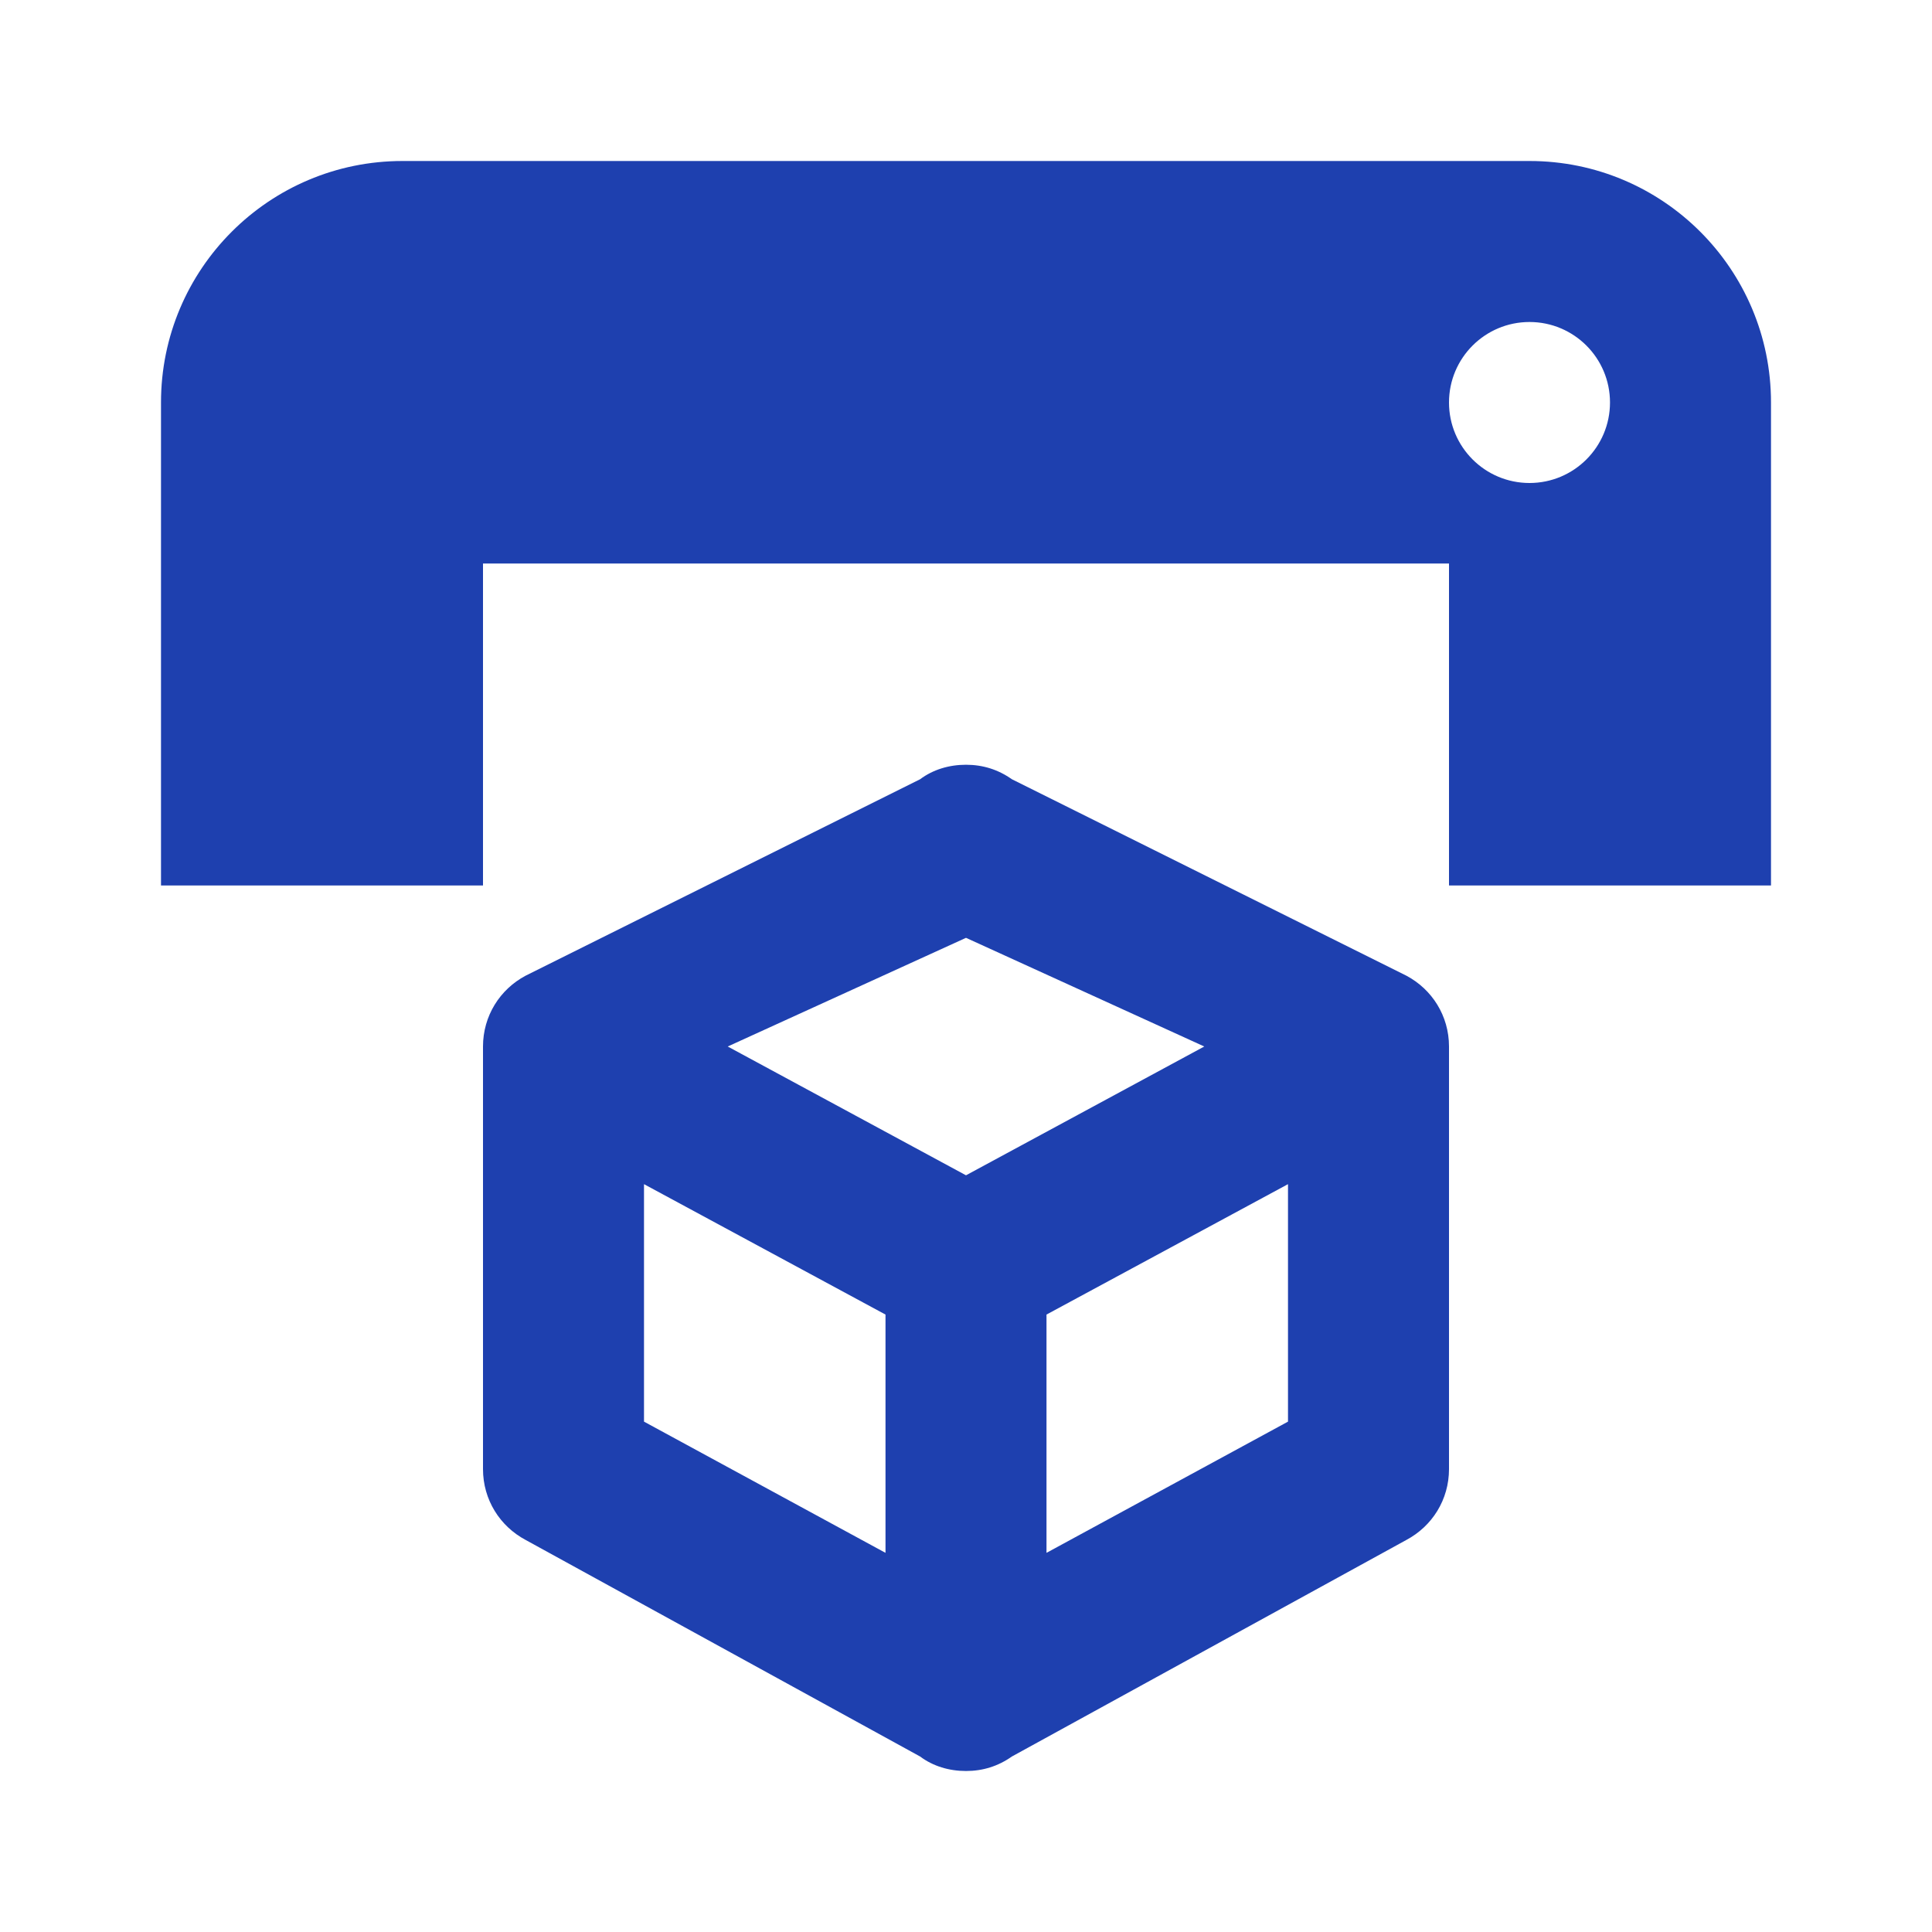
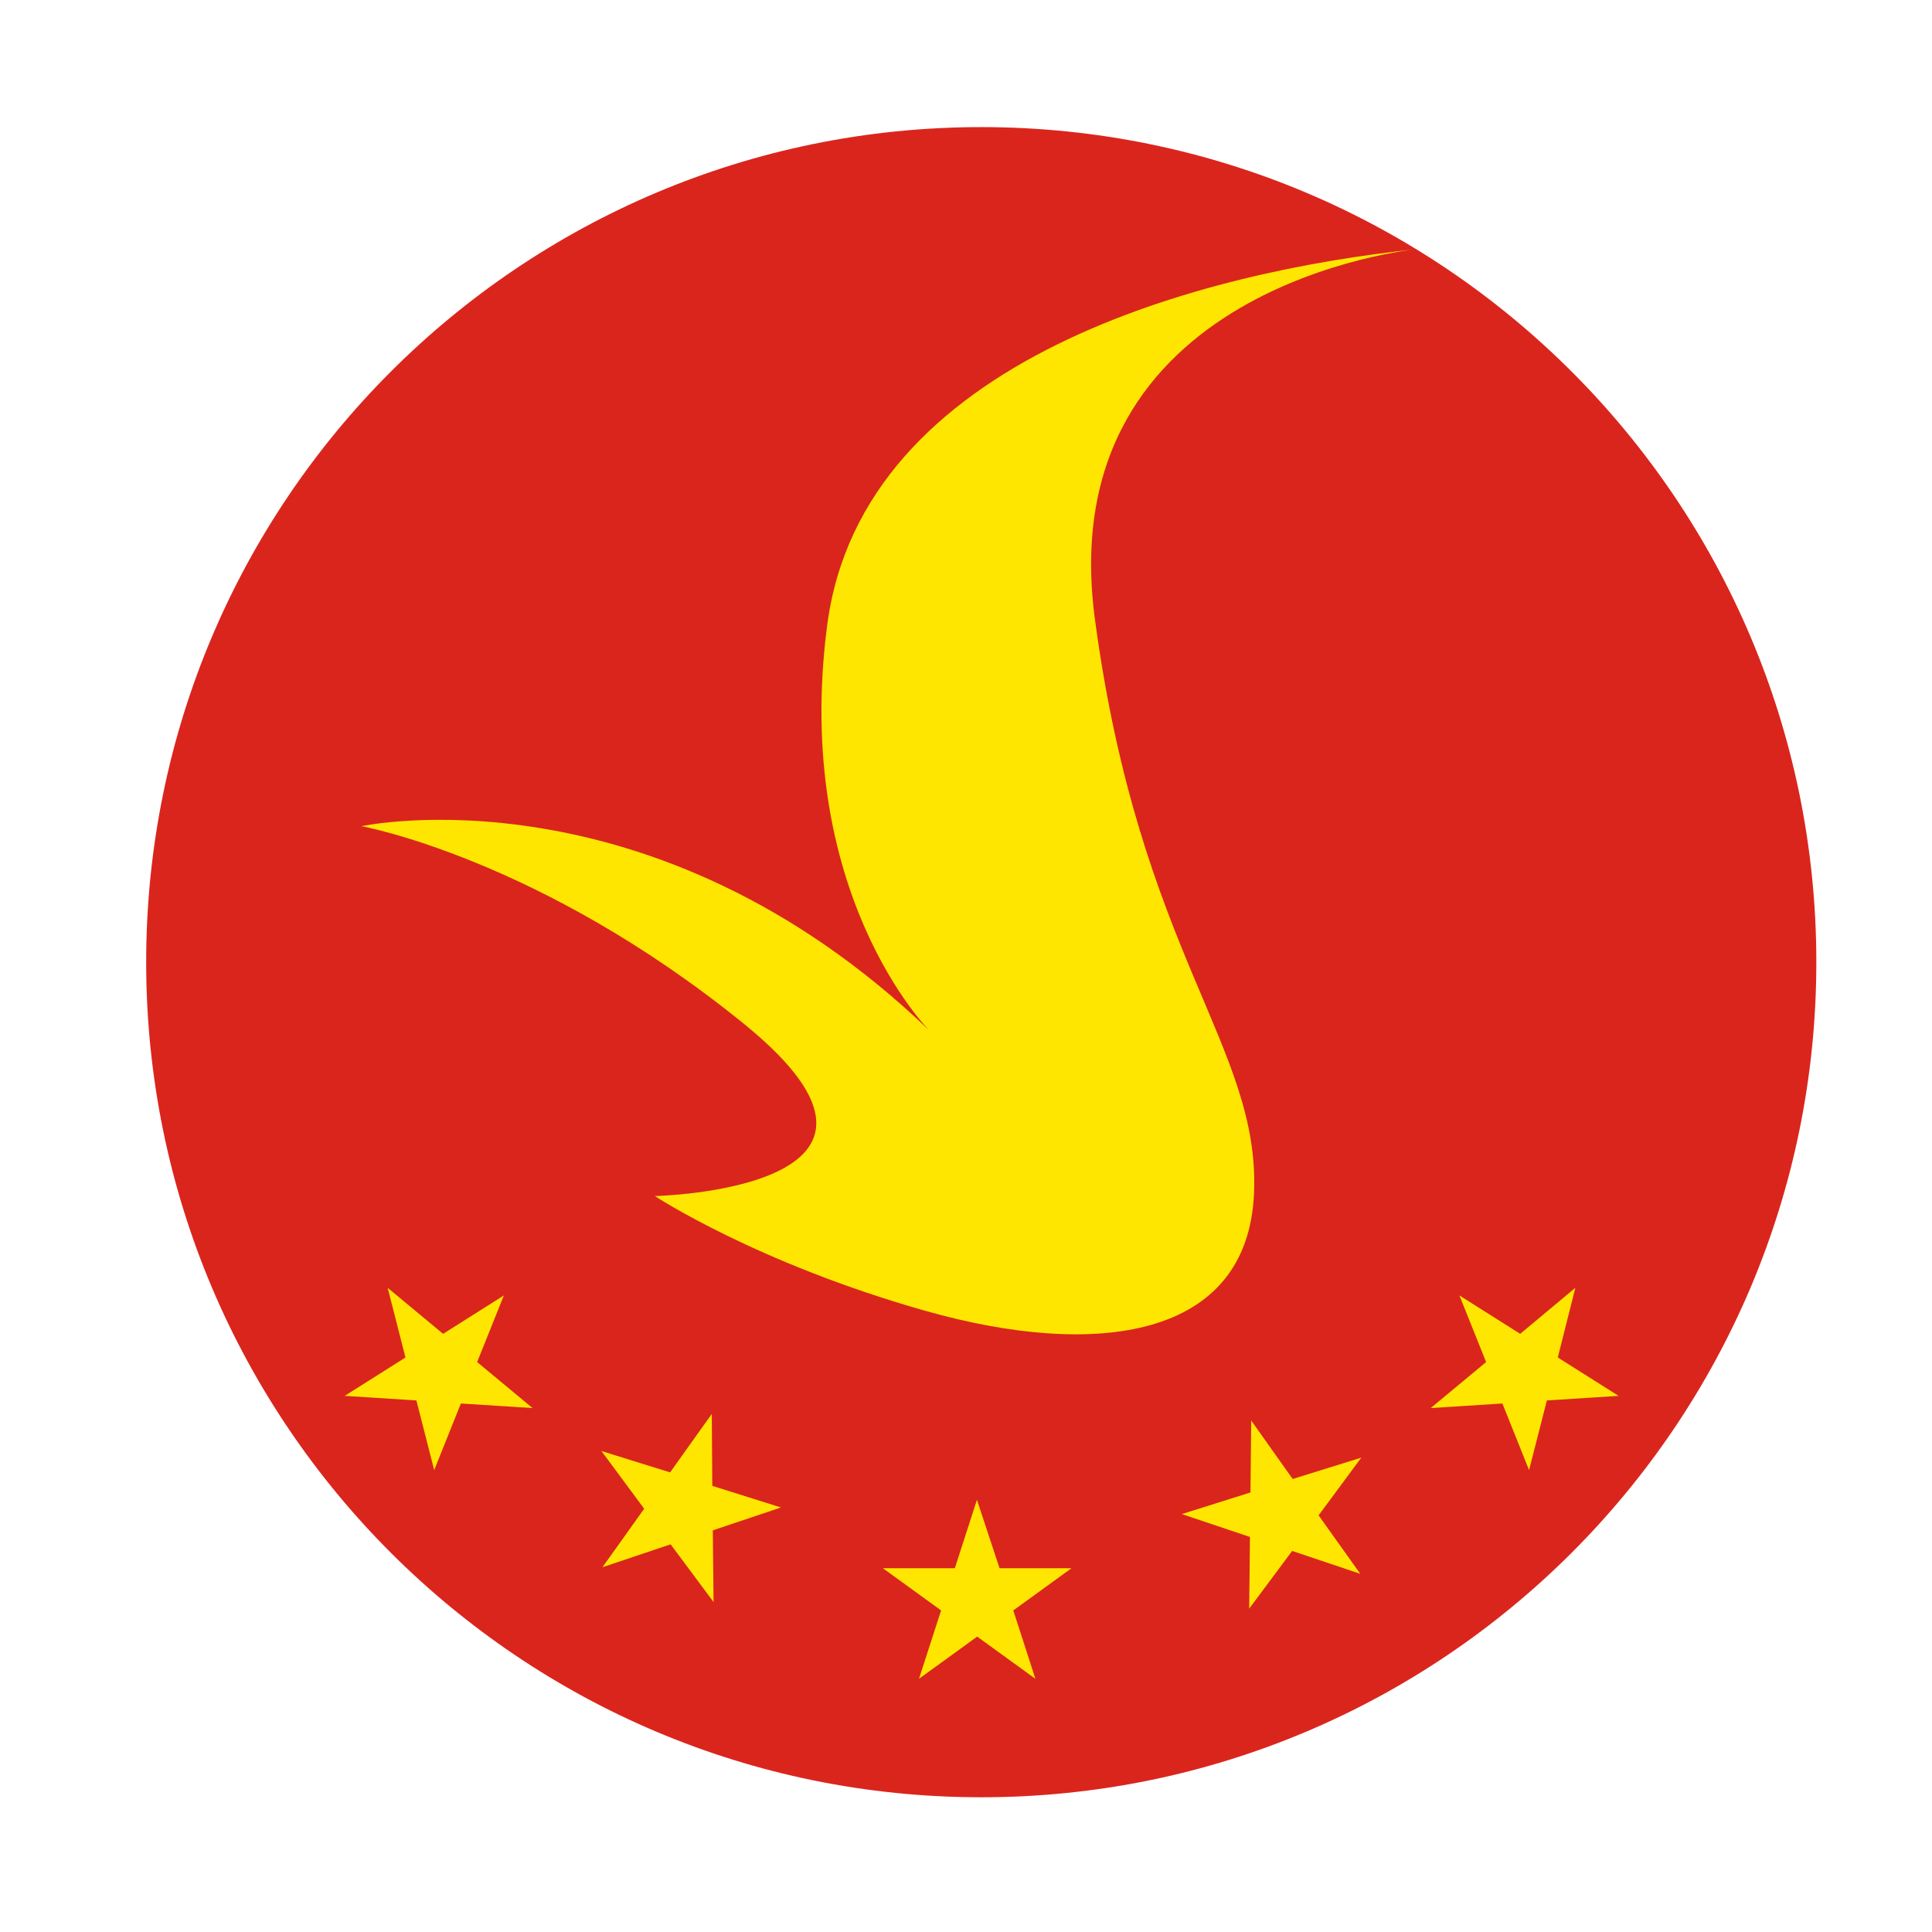
- <svg xmlns="http://www.w3.org/2000/svg" viewBox="0 0 24 24">
-   <path fill="#1e40af" d="M19,6A1,1 0 0,0 20,5A1,1 0 0,0 19,4A1,1 0 0,0 18,5A1,1 0 0,0 19,6M19,2A3,3 0 0,1 22,5V11H18V7H6V11H2V5A3,3 0 0,1 5,2H19M18,18.25C18,18.63 17.79,18.96 17.47,19.13L12.57,21.82C12.4,21.94 12.21,22 12,22C11.79,22 11.59,21.94 11.43,21.82L6.53,19.13C6.21,18.96 6,18.63 6,18.25V13C6,12.62 6.21,12.29 6.53,12.12L11.43,9.68C11.59,9.56 11.79,9.5 12,9.5C12.21,9.5 12.4,9.56 12.57,9.68L17.47,12.12C17.79,12.29 18,12.62 18,13V18.25M12,11.65L9.04,13L12,14.6L14.96,13L12,11.65M8,17.66L11,19.29V16.33L8,14.71V17.66M16,17.66V14.71L13,16.33V19.29L16,17.66Z" />
+ <svg xmlns="http://www.w3.org/2000/svg" width="64" height="64" viewBox="38 0 76 66" fill="none">
+   <circle cx="76.6" cy="32.85" r="32.85" fill="#DA251D" />
+   <path d="M93.74 4.8C93.74 4.8 79.31 6.18 81.07 19.35C82.83 32.52 87.57 36.16 87.33 41.93C87.09 47.7 81.07 48.45 74.42 46.57C67.77 44.69 63.76 42.05 63.76 42.05C63.76 42.05 75.3 41.8 67.27 35.28C59.24 28.76 52.22 27.5 52.22 27.5C52.22 27.5 63.62 25.04 74.55 35.53C74.55 35.53 69.16 30.13 70.54 19.59C71.92 9.05 85.47 5.66 93.74 4.8Z" fill="#FEE600" />
+   <path d="M53.25 45.66L53.95 48.4L51.56 49.91L54.38 50.09L55.08 52.83L56.13 50.21L58.95 50.39L56.77 48.58L57.82 45.96L55.43 47.47L53.25 45.66Z" fill="#FEE600" />
+   <path d="M99.97 45.66L97.8 47.47L95.41 45.96L96.46 48.58L94.28 50.39L97.1 50.21L98.15 52.83L98.85 50.09L101.67 49.91L99.28 48.4L99.97 45.66Z" fill="#FEE600" />
+   <path d="M66 50.62L64.36 52.92L61.66 52.08L63.34 54.35L61.7 56.65L64.38 55.75L66.07 58.02L66.04 55.2L68.72 54.3L66.02 53.45L66 50.62Z" fill="#FEE600" />
+   <path d="M87.22 50.88L87.19 53.71L84.49 54.56L87.17 55.46L87.14 58.28L88.83 56.01L91.51 56.91L89.87 54.61L91.55 52.34L88.85 53.18L87.22 50.88Z" fill="#FEE600" />
+   <path d="M76.43 54L75.56 56.69H72.73L75.02 58.35L74.15 61.04L76.44 59.38L78.73 61.04L77.86 58.35L80.15 56.69H77.32L76.43 54Z" fill="#FEE600" />
</svg>
